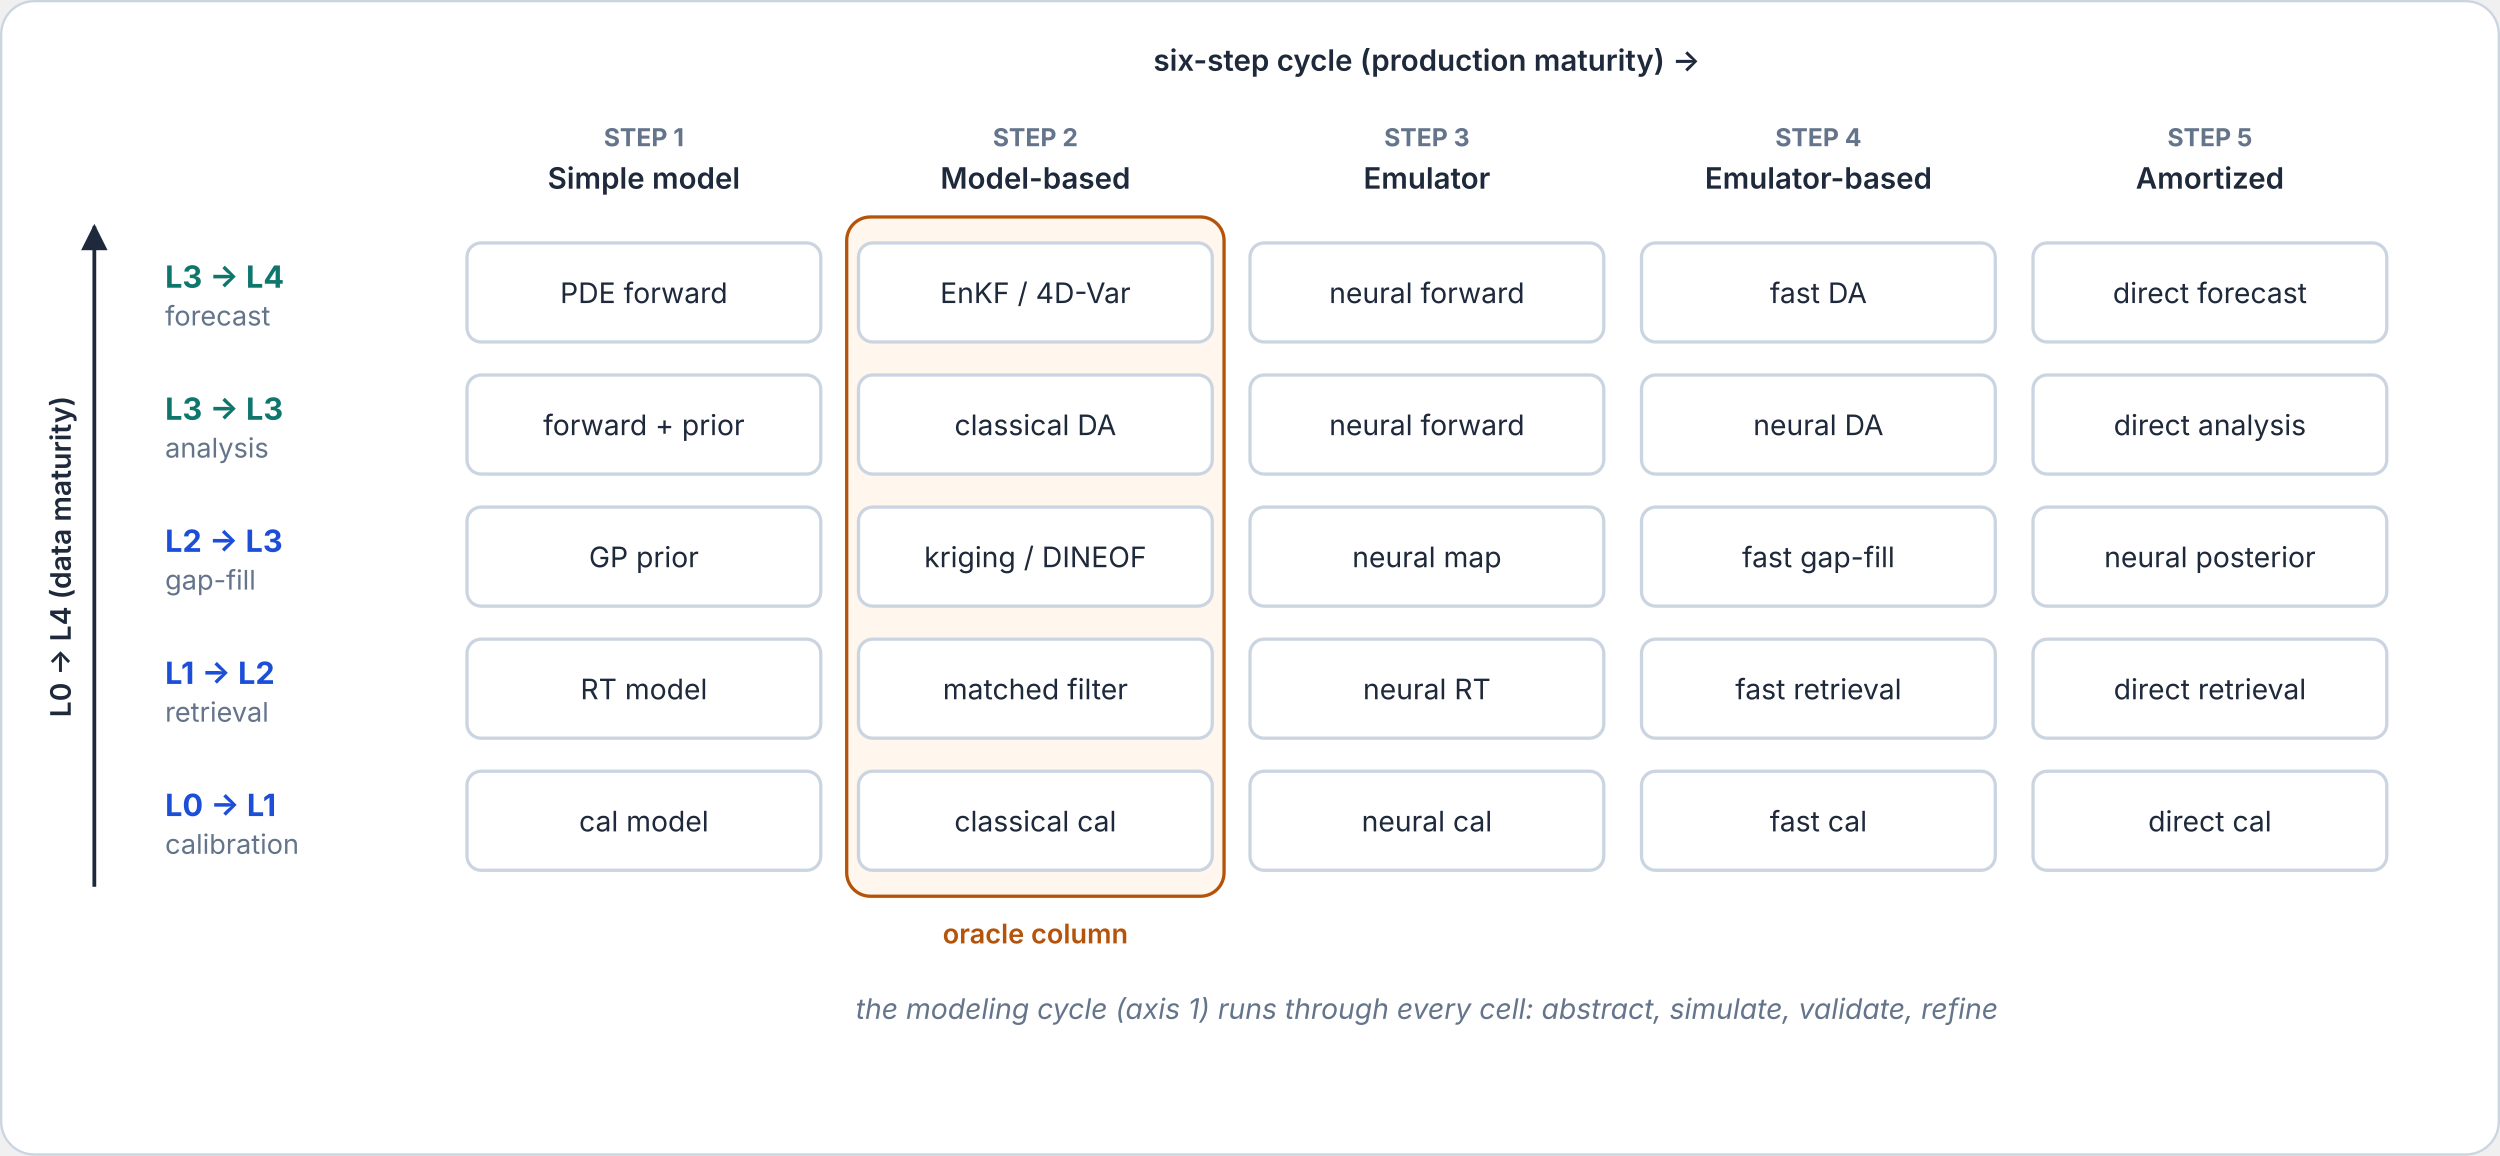
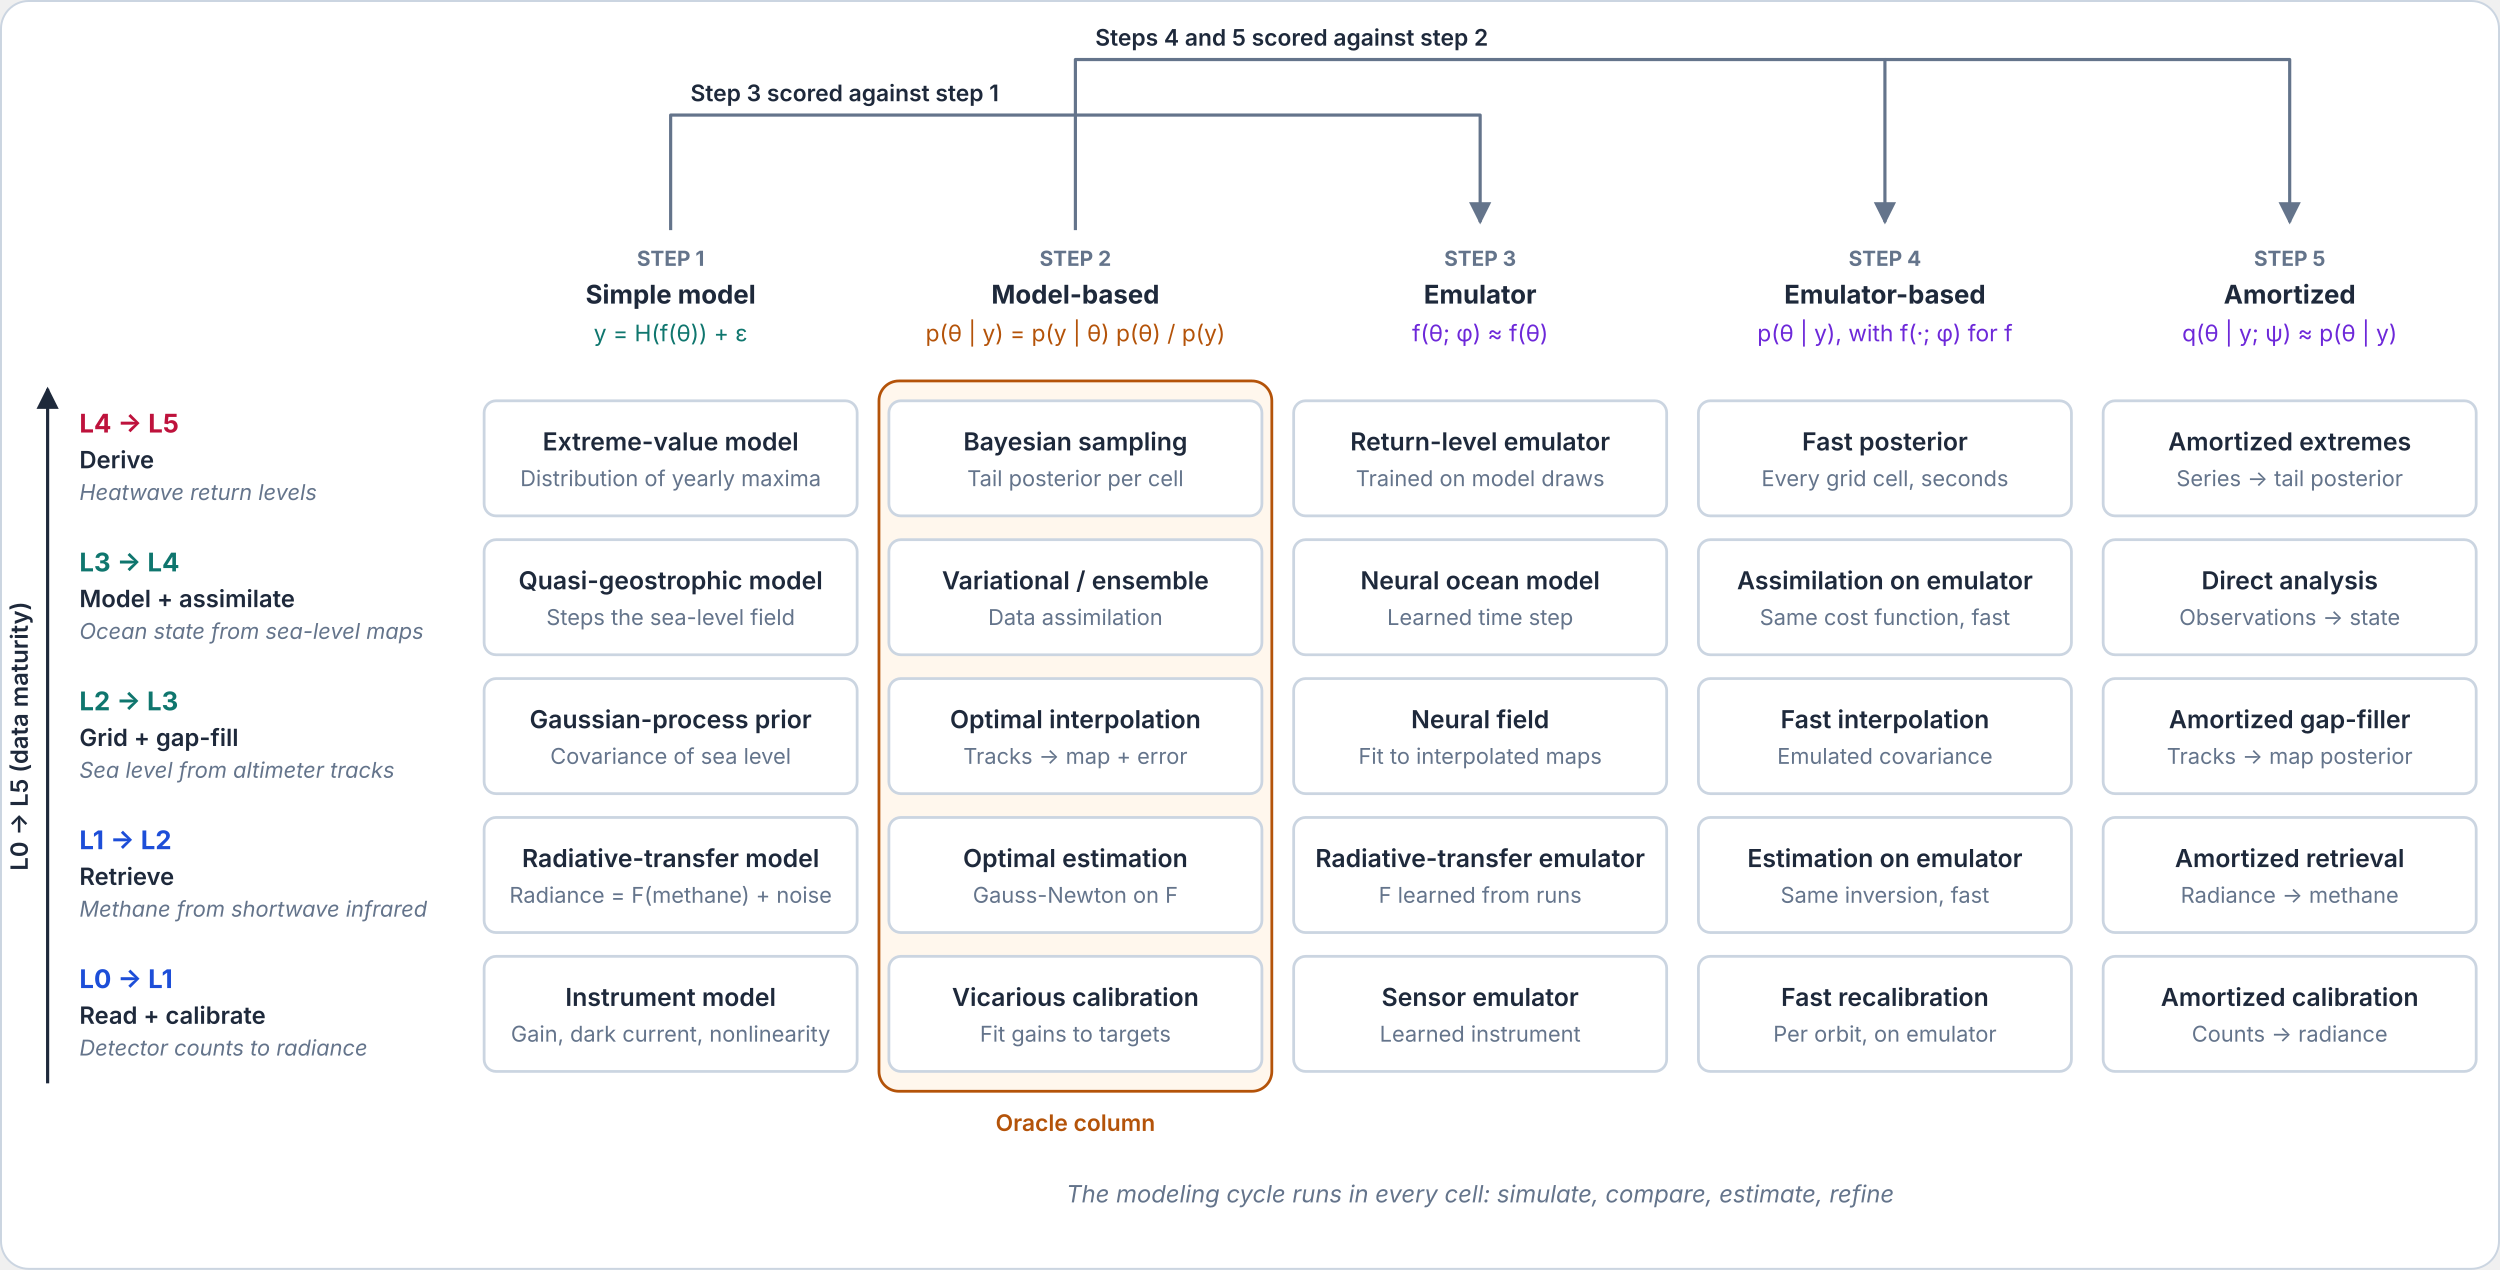
- <svg xmlns="http://www.w3.org/2000/svg" viewBox="0 0 1060 490" width="1060" height="490" role="img" aria-label="The axes as a matrix: each L0 to L4 transition (rows) crossed with the six-step cycle (columns) is a concrete, benchmarkable method; step 2 is the oracle column." font-family="Inter, 'Helvetica Neue', Arial, 'DejaVu Sans', sans-serif">
+ <svg xmlns="http://www.w3.org/2000/svg" viewBox="0 0 1260 640" width="1260" height="640" role="img" aria-label="The axes as a matrix: each lifecycle step from L0 to L5 (rows, each with a running example) crossed with the six-step cycle (columns) is a concrete, benchmarkable method. Step 2 is the oracle column; step 3 is scored against step 1, and steps 4 and 5 against step 2." font-family="Inter, 'Helvetica Neue', Arial, 'DejaVu Sans', sans-serif">
  <defs>
    <marker id="m1e293b" viewBox="0 0 10 10" refX="9" refY="5" markerWidth="7" markerHeight="7" orient="auto-start-reverse">
      <path d="M0,0 L10,5 L0,10 z" fill="#1e293b" />
    </marker>
+     <marker id="m64748b" viewBox="0 0 10 10" refX="9" refY="5" markerWidth="7" markerHeight="7" orient="auto-start-reverse">
+       <path d="M0,0 L10,5 L0,10 z" fill="#64748b" />
+     </marker>
  </defs>
-   <rect x="0.5" y="0.5" width="1059" height="489" rx="14" fill="#ffffff" stroke="#cbd5e1" />
-   <text x="605.0" y="30.0" font-size="12.5" fill="#1e293b" text-anchor="middle" font-weight="600">six-step cycle  (production maturity)  →</text>
-   <text x="273.0" y="62.0" font-size="10.5" fill="#64748b" text-anchor="middle" font-weight="700">STEP 1</text>
-   <text x="273.0" y="80.0" font-size="12.5" fill="#1e293b" text-anchor="middle" font-weight="600">Simple model</text>
-   <text x="439.0" y="62.0" font-size="10.5" fill="#64748b" text-anchor="middle" font-weight="700">STEP 2</text>
-   <text x="439.0" y="80.0" font-size="12.5" fill="#1e293b" text-anchor="middle" font-weight="600">Model-based</text>
-   <text x="605.0" y="62.0" font-size="10.5" fill="#64748b" text-anchor="middle" font-weight="700">STEP 3</text>
-   <text x="605.0" y="80.0" font-size="12.5" fill="#1e293b" text-anchor="middle" font-weight="600">Emulator</text>
-   <text x="771.0" y="62.0" font-size="10.5" fill="#64748b" text-anchor="middle" font-weight="700">STEP 4</text>
-   <text x="771.0" y="80.0" font-size="12.5" fill="#1e293b" text-anchor="middle" font-weight="600">Emulator-based</text>
-   <text x="937.0" y="62.0" font-size="10.5" fill="#64748b" text-anchor="middle" font-weight="700">STEP 5</text>
-   <text x="937.0" y="80.0" font-size="12.5" fill="#1e293b" text-anchor="middle" font-weight="600">Amortized</text>
-   <rect x="359.0" y="92.0" width="160.0" height="288.0" rx="10" fill="#fff7ed" stroke="#b45309" stroke-width="1.4" />
-   <text x="439.0" y="400.0" font-size="11.5" fill="#b45309" text-anchor="middle" font-weight="600">oracle column</text>
-   <text x="70.0" y="122.0" font-size="13" fill="#0f766e" text-anchor="start" font-weight="700">L3 → L4</text>
-   <text x="70.0" y="138.0" font-size="11.5" fill="#64748b" text-anchor="start" font-weight="400">forecast</text>
-   <rect x="198.0" y="103.0" width="150.0" height="42.0" rx="6" fill="#ffffff" stroke="#cbd5e1" stroke-width="1.4" />
-   <text x="273.0" y="128.5" font-size="12" fill="#1e293b" text-anchor="middle" font-weight="400">PDE forward</text>
-   <rect x="364.0" y="103.0" width="150.0" height="42.0" rx="6" fill="#ffffff" stroke="#cbd5e1" stroke-width="1.4" />
-   <text x="439.0" y="128.5" font-size="12" fill="#1e293b" text-anchor="middle" font-weight="400">EnKF / 4D-Var</text>
-   <rect x="530.0" y="103.0" width="150.0" height="42.0" rx="6" fill="#ffffff" stroke="#cbd5e1" stroke-width="1.4" />
-   <text x="605.0" y="128.5" font-size="12" fill="#1e293b" text-anchor="middle" font-weight="400">neural forward</text>
-   <rect x="696.0" y="103.0" width="150.0" height="42.0" rx="6" fill="#ffffff" stroke="#cbd5e1" stroke-width="1.4" />
-   <text x="771.0" y="128.5" font-size="12" fill="#1e293b" text-anchor="middle" font-weight="400">fast DA</text>
-   <rect x="862.0" y="103.0" width="150.0" height="42.0" rx="6" fill="#ffffff" stroke="#cbd5e1" stroke-width="1.4" />
-   <text x="937.0" y="128.5" font-size="12" fill="#1e293b" text-anchor="middle" font-weight="400">direct forecast</text>
-   <text x="70.0" y="178.0" font-size="13" fill="#0f766e" text-anchor="start" font-weight="700">L3 → L3</text>
-   <text x="70.0" y="194.0" font-size="11.5" fill="#64748b" text-anchor="start" font-weight="400">analysis</text>
-   <rect x="198.0" y="159.0" width="150.0" height="42.0" rx="6" fill="#ffffff" stroke="#cbd5e1" stroke-width="1.4" />
-   <text x="273.0" y="184.5" font-size="12" fill="#1e293b" text-anchor="middle" font-weight="400">forward + prior</text>
-   <rect x="364.0" y="159.0" width="150.0" height="42.0" rx="6" fill="#ffffff" stroke="#cbd5e1" stroke-width="1.4" />
-   <text x="439.0" y="184.5" font-size="12" fill="#1e293b" text-anchor="middle" font-weight="400">classical DA</text>
-   <rect x="530.0" y="159.0" width="150.0" height="42.0" rx="6" fill="#ffffff" stroke="#cbd5e1" stroke-width="1.4" />
-   <text x="605.0" y="184.5" font-size="12" fill="#1e293b" text-anchor="middle" font-weight="400">neural forward</text>
-   <rect x="696.0" y="159.0" width="150.0" height="42.0" rx="6" fill="#ffffff" stroke="#cbd5e1" stroke-width="1.4" />
-   <text x="771.0" y="184.5" font-size="12" fill="#1e293b" text-anchor="middle" font-weight="400">neural DA</text>
-   <rect x="862.0" y="159.0" width="150.0" height="42.0" rx="6" fill="#ffffff" stroke="#cbd5e1" stroke-width="1.4" />
-   <text x="937.0" y="184.5" font-size="12" fill="#1e293b" text-anchor="middle" font-weight="400">direct analysis</text>
-   <text x="70.0" y="234.0" font-size="13" fill="#1d4ed8" text-anchor="start" font-weight="700">L2 → L3</text>
-   <text x="70.0" y="250.0" font-size="11.5" fill="#64748b" text-anchor="start" font-weight="400">gap-fill</text>
-   <rect x="198.0" y="215.0" width="150.0" height="42.0" rx="6" fill="#ffffff" stroke="#cbd5e1" stroke-width="1.4" />
-   <text x="273.0" y="240.5" font-size="12" fill="#1e293b" text-anchor="middle" font-weight="400">GP prior</text>
-   <rect x="364.0" y="215.0" width="150.0" height="42.0" rx="6" fill="#ffffff" stroke="#cbd5e1" stroke-width="1.4" />
-   <text x="439.0" y="240.5" font-size="12" fill="#1e293b" text-anchor="middle" font-weight="400">kriging / DINEOF</text>
-   <rect x="530.0" y="215.0" width="150.0" height="42.0" rx="6" fill="#ffffff" stroke="#cbd5e1" stroke-width="1.4" />
-   <text x="605.0" y="240.5" font-size="12" fill="#1e293b" text-anchor="middle" font-weight="400">neural map</text>
-   <rect x="696.0" y="215.0" width="150.0" height="42.0" rx="6" fill="#ffffff" stroke="#cbd5e1" stroke-width="1.4" />
-   <text x="771.0" y="240.5" font-size="12" fill="#1e293b" text-anchor="middle" font-weight="400">fast gap-fill</text>
-   <rect x="862.0" y="215.0" width="150.0" height="42.0" rx="6" fill="#ffffff" stroke="#cbd5e1" stroke-width="1.4" />
-   <text x="937.0" y="240.5" font-size="12" fill="#1e293b" text-anchor="middle" font-weight="400">neural posterior</text>
-   <text x="70.0" y="290.0" font-size="13" fill="#1d4ed8" text-anchor="start" font-weight="700">L1 → L2</text>
-   <text x="70.0" y="306.0" font-size="11.5" fill="#64748b" text-anchor="start" font-weight="400">retrieval</text>
-   <rect x="198.0" y="271.0" width="150.0" height="42.0" rx="6" fill="#ffffff" stroke="#cbd5e1" stroke-width="1.4" />
-   <text x="273.0" y="296.5" font-size="12" fill="#1e293b" text-anchor="middle" font-weight="400">RT model</text>
-   <rect x="364.0" y="271.0" width="150.0" height="42.0" rx="6" fill="#ffffff" stroke="#cbd5e1" stroke-width="1.4" />
-   <text x="439.0" y="296.5" font-size="12" fill="#1e293b" text-anchor="middle" font-weight="400">matched filter</text>
-   <rect x="530.0" y="271.0" width="150.0" height="42.0" rx="6" fill="#ffffff" stroke="#cbd5e1" stroke-width="1.4" />
-   <text x="605.0" y="296.5" font-size="12" fill="#1e293b" text-anchor="middle" font-weight="400">neural RT</text>
-   <rect x="696.0" y="271.0" width="150.0" height="42.0" rx="6" fill="#ffffff" stroke="#cbd5e1" stroke-width="1.4" />
-   <text x="771.0" y="296.5" font-size="12" fill="#1e293b" text-anchor="middle" font-weight="400">fast retrieval</text>
-   <rect x="862.0" y="271.0" width="150.0" height="42.0" rx="6" fill="#ffffff" stroke="#cbd5e1" stroke-width="1.4" />
-   <text x="937.0" y="296.5" font-size="12" fill="#1e293b" text-anchor="middle" font-weight="400">direct retrieval</text>
-   <text x="70.0" y="346.0" font-size="13" fill="#1d4ed8" text-anchor="start" font-weight="700">L0 → L1</text>
-   <text x="70.0" y="362.0" font-size="11.5" fill="#64748b" text-anchor="start" font-weight="400">calibration</text>
-   <rect x="198.0" y="327.0" width="150.0" height="42.0" rx="6" fill="#ffffff" stroke="#cbd5e1" stroke-width="1.4" />
-   <text x="273.0" y="352.5" font-size="12" fill="#1e293b" text-anchor="middle" font-weight="400">cal model</text>
-   <rect x="364.0" y="327.0" width="150.0" height="42.0" rx="6" fill="#ffffff" stroke="#cbd5e1" stroke-width="1.4" />
-   <text x="439.0" y="352.5" font-size="12" fill="#1e293b" text-anchor="middle" font-weight="400">classical cal</text>
-   <rect x="530.0" y="327.0" width="150.0" height="42.0" rx="6" fill="#ffffff" stroke="#cbd5e1" stroke-width="1.4" />
-   <text x="605.0" y="352.5" font-size="12" fill="#1e293b" text-anchor="middle" font-weight="400">neural cal</text>
-   <rect x="696.0" y="327.0" width="150.0" height="42.0" rx="6" fill="#ffffff" stroke="#cbd5e1" stroke-width="1.4" />
-   <text x="771.0" y="352.5" font-size="12" fill="#1e293b" text-anchor="middle" font-weight="400">fast cal</text>
-   <rect x="862.0" y="327.0" width="150.0" height="42.0" rx="6" fill="#ffffff" stroke="#cbd5e1" stroke-width="1.4" />
-   <text x="937.0" y="352.5" font-size="12" fill="#1e293b" text-anchor="middle" font-weight="400">direct cal</text>
-   <path d="M40.0,376.0 L40.0,96.0" fill="none" stroke="#1e293b" stroke-width="1.6" stroke-linejoin="round" marker-end="url(#m1e293b)" />
-   <text transform="rotate(-90 30 236.0)" x="30.0" y="236.0" font-size="12" fill="#1e293b" text-anchor="middle" font-weight="600">L0 → L4  (data maturity)</text>
-   <text x="605.0" y="432.0" font-size="12" fill="#64748b" text-anchor="middle" font-weight="400" font-style="italic">the modeling cycle (axis 1) runs through every cell: abstract, simulate, validate, refine</text>
+   <rect x="0.5" y="0.5" width="1259" height="639" rx="14" fill="#ffffff" stroke="#cbd5e1" />
+   <path d="M338.0,116.0 L338.0,58.0 L746.0,58.0 L746.0,112.0" fill="none" stroke="#64748b" stroke-width="1.6" stroke-linejoin="round" marker-end="url(#m64748b)" />
+   <text x="348.0" y="51.0" font-size="11.5" fill="#1e293b" text-anchor="start" font-weight="600">Step 3 scored against step 1</text>
+   <path d="M542.0,116.0 L542.0,30.0 L950.0,30.0 L950.0,112.0" fill="none" stroke="#64748b" stroke-width="1.6" stroke-linejoin="round" marker-end="url(#m64748b)" />
+   <path d="M950.0,30.0 L1154.0,30.0 L1154.0,112.0" fill="none" stroke="#64748b" stroke-width="1.6" stroke-linejoin="round" marker-end="url(#m64748b)" />
+   <text x="552.0" y="23.0" font-size="11.5" fill="#1e293b" text-anchor="start" font-weight="600">Steps 4 and 5 scored against step 2</text>
+   <text x="338.0" y="134.0" font-size="10.5" fill="#64748b" text-anchor="middle" font-weight="700">STEP 1</text>
+   <text x="338.0" y="153.0" font-size="13" fill="#1e293b" text-anchor="middle" font-weight="700">Simple model</text>
+   <text x="338.0" y="172.0" font-size="11.5" fill="#0f766e" text-anchor="middle" font-weight="400">y = H(f(θ)) + ε</text>
+   <text x="542.0" y="134.0" font-size="10.5" fill="#64748b" text-anchor="middle" font-weight="700">STEP 2</text>
+   <text x="542.0" y="153.0" font-size="13" fill="#1e293b" text-anchor="middle" font-weight="700">Model-based</text>
+   <text x="542.0" y="172.0" font-size="11.5" fill="#b45309" text-anchor="middle" font-weight="400">p(θ | y) = p(y | θ) p(θ) / p(y)</text>
+   <text x="746.0" y="134.0" font-size="10.5" fill="#64748b" text-anchor="middle" font-weight="700">STEP 3</text>
+   <text x="746.0" y="153.0" font-size="13" fill="#1e293b" text-anchor="middle" font-weight="700">Emulator</text>
+   <text x="746.0" y="172.0" font-size="11.5" fill="#6d28d9" text-anchor="middle" font-weight="400">f(θ; φ) ≈ f(θ)</text>
+   <text x="950.0" y="134.0" font-size="10.5" fill="#64748b" text-anchor="middle" font-weight="700">STEP 4</text>
+   <text x="950.0" y="153.0" font-size="13" fill="#1e293b" text-anchor="middle" font-weight="700">Emulator-based</text>
+   <text x="950.0" y="172.0" font-size="11.5" fill="#6d28d9" text-anchor="middle" font-weight="400">p(θ | y), with f(·; φ) for f</text>
+   <text x="1154.0" y="134.0" font-size="10.5" fill="#64748b" text-anchor="middle" font-weight="700">STEP 5</text>
+   <text x="1154.0" y="153.0" font-size="13" fill="#1e293b" text-anchor="middle" font-weight="700">Amortized</text>
+   <text x="1154.0" y="172.0" font-size="11.5" fill="#6d28d9" text-anchor="middle" font-weight="400">q(θ | y; ψ) ≈ p(θ | y)</text>
+   <rect x="443.0" y="192.0" width="198.0" height="358.0" rx="10" fill="#fff7ed" stroke="#b45309" stroke-width="1.4" />
+   <text x="542.0" y="570.0" font-size="11.5" fill="#b45309" text-anchor="middle" font-weight="600">Oracle column</text>
+   <text x="40.0" y="218.0" font-size="13" fill="#be123c" text-anchor="start" font-weight="700">L4 → L5</text>
+   <text x="40.0" y="236.0" font-size="12" fill="#1e293b" text-anchor="start" font-weight="600">Derive</text>
+   <text x="40.0" y="252.0" font-size="11" fill="#64748b" text-anchor="start" font-weight="400" font-style="italic">Heatwave return levels</text>
+   <rect x="244.0" y="202.0" width="188.0" height="58.0" rx="6" fill="#ffffff" stroke="#cbd5e1" stroke-width="1.4" />
+   <text x="338.0" y="227.0" font-size="12.5" fill="#1e293b" text-anchor="middle" font-weight="600">Extreme-value model</text>
+   <text x="338.0" y="245.0" font-size="11" fill="#64748b" text-anchor="middle" font-weight="400">Distribution of yearly maxima</text>
+   <rect x="448.0" y="202.0" width="188.0" height="58.0" rx="6" fill="#ffffff" stroke="#cbd5e1" stroke-width="1.4" />
+   <text x="542.0" y="227.0" font-size="12.5" fill="#1e293b" text-anchor="middle" font-weight="600">Bayesian sampling</text>
+   <text x="542.0" y="245.0" font-size="11" fill="#64748b" text-anchor="middle" font-weight="400">Tail posterior per cell</text>
+   <rect x="652.0" y="202.0" width="188.0" height="58.0" rx="6" fill="#ffffff" stroke="#cbd5e1" stroke-width="1.4" />
+   <text x="746.0" y="227.0" font-size="12.5" fill="#1e293b" text-anchor="middle" font-weight="600">Return-level emulator</text>
+   <text x="746.0" y="245.0" font-size="11" fill="#64748b" text-anchor="middle" font-weight="400">Trained on model draws</text>
+   <rect x="856.0" y="202.0" width="188.0" height="58.0" rx="6" fill="#ffffff" stroke="#cbd5e1" stroke-width="1.4" />
+   <text x="950.0" y="227.0" font-size="12.5" fill="#1e293b" text-anchor="middle" font-weight="600">Fast posterior</text>
+   <text x="950.0" y="245.0" font-size="11" fill="#64748b" text-anchor="middle" font-weight="400">Every grid cell, seconds</text>
+   <rect x="1060.0" y="202.0" width="188.0" height="58.0" rx="6" fill="#ffffff" stroke="#cbd5e1" stroke-width="1.4" />
+   <text x="1154.0" y="227.0" font-size="12.5" fill="#1e293b" text-anchor="middle" font-weight="600">Amortized extremes</text>
+   <text x="1154.0" y="245.0" font-size="11" fill="#64748b" text-anchor="middle" font-weight="400">Series → tail posterior</text>
+   <text x="40.0" y="288.0" font-size="13" fill="#0f766e" text-anchor="start" font-weight="700">L3 → L4</text>
+   <text x="40.0" y="306.0" font-size="12" fill="#1e293b" text-anchor="start" font-weight="600">Model + assimilate</text>
+   <text x="40.0" y="322.0" font-size="11" fill="#64748b" text-anchor="start" font-weight="400" font-style="italic">Ocean state from sea-level maps</text>
+   <rect x="244.0" y="272.0" width="188.0" height="58.0" rx="6" fill="#ffffff" stroke="#cbd5e1" stroke-width="1.4" />
+   <text x="338.0" y="297.0" font-size="12.5" fill="#1e293b" text-anchor="middle" font-weight="600">Quasi-geostrophic model</text>
+   <text x="338.0" y="315.0" font-size="11" fill="#64748b" text-anchor="middle" font-weight="400">Steps the sea-level field</text>
+   <rect x="448.0" y="272.0" width="188.0" height="58.0" rx="6" fill="#ffffff" stroke="#cbd5e1" stroke-width="1.4" />
+   <text x="542.0" y="297.0" font-size="12.5" fill="#1e293b" text-anchor="middle" font-weight="600">Variational / ensemble</text>
+   <text x="542.0" y="315.0" font-size="11" fill="#64748b" text-anchor="middle" font-weight="400">Data assimilation</text>
+   <rect x="652.0" y="272.0" width="188.0" height="58.0" rx="6" fill="#ffffff" stroke="#cbd5e1" stroke-width="1.4" />
+   <text x="746.0" y="297.0" font-size="12.5" fill="#1e293b" text-anchor="middle" font-weight="600">Neural ocean model</text>
+   <text x="746.0" y="315.0" font-size="11" fill="#64748b" text-anchor="middle" font-weight="400">Learned time step</text>
+   <rect x="856.0" y="272.0" width="188.0" height="58.0" rx="6" fill="#ffffff" stroke="#cbd5e1" stroke-width="1.4" />
+   <text x="950.0" y="297.0" font-size="12.5" fill="#1e293b" text-anchor="middle" font-weight="600">Assimilation on emulator</text>
+   <text x="950.0" y="315.0" font-size="11" fill="#64748b" text-anchor="middle" font-weight="400">Same cost function, fast</text>
+   <rect x="1060.0" y="272.0" width="188.0" height="58.0" rx="6" fill="#ffffff" stroke="#cbd5e1" stroke-width="1.4" />
+   <text x="1154.0" y="297.0" font-size="12.5" fill="#1e293b" text-anchor="middle" font-weight="600">Direct analysis</text>
+   <text x="1154.0" y="315.0" font-size="11" fill="#64748b" text-anchor="middle" font-weight="400">Observations → state</text>
+   <text x="40.0" y="358.0" font-size="13" fill="#0f766e" text-anchor="start" font-weight="700">L2 → L3</text>
+   <text x="40.0" y="376.0" font-size="12" fill="#1e293b" text-anchor="start" font-weight="600">Grid + gap-fill</text>
+   <text x="40.0" y="392.0" font-size="11" fill="#64748b" text-anchor="start" font-weight="400" font-style="italic">Sea level from altimeter tracks</text>
+   <rect x="244.0" y="342.0" width="188.0" height="58.0" rx="6" fill="#ffffff" stroke="#cbd5e1" stroke-width="1.4" />
+   <text x="338.0" y="367.0" font-size="12.5" fill="#1e293b" text-anchor="middle" font-weight="600">Gaussian-process prior</text>
+   <text x="338.0" y="385.0" font-size="11" fill="#64748b" text-anchor="middle" font-weight="400">Covariance of sea level</text>
+   <rect x="448.0" y="342.0" width="188.0" height="58.0" rx="6" fill="#ffffff" stroke="#cbd5e1" stroke-width="1.4" />
+   <text x="542.0" y="367.0" font-size="12.5" fill="#1e293b" text-anchor="middle" font-weight="600">Optimal interpolation</text>
+   <text x="542.0" y="385.0" font-size="11" fill="#64748b" text-anchor="middle" font-weight="400">Tracks → map + error</text>
+   <rect x="652.0" y="342.0" width="188.0" height="58.0" rx="6" fill="#ffffff" stroke="#cbd5e1" stroke-width="1.4" />
+   <text x="746.0" y="367.0" font-size="12.5" fill="#1e293b" text-anchor="middle" font-weight="600">Neural field</text>
+   <text x="746.0" y="385.0" font-size="11" fill="#64748b" text-anchor="middle" font-weight="400">Fit to interpolated maps</text>
+   <rect x="856.0" y="342.0" width="188.0" height="58.0" rx="6" fill="#ffffff" stroke="#cbd5e1" stroke-width="1.4" />
+   <text x="950.0" y="367.0" font-size="12.5" fill="#1e293b" text-anchor="middle" font-weight="600">Fast interpolation</text>
+   <text x="950.0" y="385.0" font-size="11" fill="#64748b" text-anchor="middle" font-weight="400">Emulated covariance</text>
+   <rect x="1060.0" y="342.0" width="188.0" height="58.0" rx="6" fill="#ffffff" stroke="#cbd5e1" stroke-width="1.4" />
+   <text x="1154.0" y="367.0" font-size="12.5" fill="#1e293b" text-anchor="middle" font-weight="600">Amortized gap-filler</text>
+   <text x="1154.0" y="385.0" font-size="11" fill="#64748b" text-anchor="middle" font-weight="400">Tracks → map posterior</text>
+   <text x="40.0" y="428.0" font-size="13" fill="#1d4ed8" text-anchor="start" font-weight="700">L1 → L2</text>
+   <text x="40.0" y="446.0" font-size="12" fill="#1e293b" text-anchor="start" font-weight="600">Retrieve</text>
+   <text x="40.0" y="462.0" font-size="11" fill="#64748b" text-anchor="start" font-weight="400" font-style="italic">Methane from shortwave infrared</text>
+   <rect x="244.0" y="412.0" width="188.0" height="58.0" rx="6" fill="#ffffff" stroke="#cbd5e1" stroke-width="1.4" />
+   <text x="338.0" y="437.0" font-size="12.5" fill="#1e293b" text-anchor="middle" font-weight="600">Radiative-transfer model</text>
+   <text x="338.0" y="455.0" font-size="11" fill="#64748b" text-anchor="middle" font-weight="400">Radiance = F(methane) + noise</text>
+   <rect x="448.0" y="412.0" width="188.0" height="58.0" rx="6" fill="#ffffff" stroke="#cbd5e1" stroke-width="1.4" />
+   <text x="542.0" y="437.0" font-size="12.5" fill="#1e293b" text-anchor="middle" font-weight="600">Optimal estimation</text>
+   <text x="542.0" y="455.0" font-size="11" fill="#64748b" text-anchor="middle" font-weight="400">Gauss-Newton on F</text>
+   <rect x="652.0" y="412.0" width="188.0" height="58.0" rx="6" fill="#ffffff" stroke="#cbd5e1" stroke-width="1.4" />
+   <text x="746.0" y="437.0" font-size="12.5" fill="#1e293b" text-anchor="middle" font-weight="600">Radiative-transfer emulator</text>
+   <text x="746.0" y="455.0" font-size="11" fill="#64748b" text-anchor="middle" font-weight="400">F learned from runs</text>
+   <rect x="856.0" y="412.0" width="188.0" height="58.0" rx="6" fill="#ffffff" stroke="#cbd5e1" stroke-width="1.4" />
+   <text x="950.0" y="437.0" font-size="12.5" fill="#1e293b" text-anchor="middle" font-weight="600">Estimation on emulator</text>
+   <text x="950.0" y="455.0" font-size="11" fill="#64748b" text-anchor="middle" font-weight="400">Same inversion, fast</text>
+   <rect x="1060.0" y="412.0" width="188.0" height="58.0" rx="6" fill="#ffffff" stroke="#cbd5e1" stroke-width="1.4" />
+   <text x="1154.0" y="437.0" font-size="12.5" fill="#1e293b" text-anchor="middle" font-weight="600">Amortized retrieval</text>
+   <text x="1154.0" y="455.0" font-size="11" fill="#64748b" text-anchor="middle" font-weight="400">Radiance → methane</text>
+   <text x="40.0" y="498.0" font-size="13" fill="#1d4ed8" text-anchor="start" font-weight="700">L0 → L1</text>
+   <text x="40.0" y="516.0" font-size="12" fill="#1e293b" text-anchor="start" font-weight="600">Read + calibrate</text>
+   <text x="40.0" y="532.0" font-size="11" fill="#64748b" text-anchor="start" font-weight="400" font-style="italic">Detector counts to radiance</text>
+   <rect x="244.0" y="482.0" width="188.0" height="58.0" rx="6" fill="#ffffff" stroke="#cbd5e1" stroke-width="1.4" />
+   <text x="338.0" y="507.0" font-size="12.5" fill="#1e293b" text-anchor="middle" font-weight="600">Instrument model</text>
+   <text x="338.0" y="525.0" font-size="11" fill="#64748b" text-anchor="middle" font-weight="400">Gain, dark current, nonlinearity</text>
+   <rect x="448.0" y="482.0" width="188.0" height="58.0" rx="6" fill="#ffffff" stroke="#cbd5e1" stroke-width="1.4" />
+   <text x="542.0" y="507.0" font-size="12.5" fill="#1e293b" text-anchor="middle" font-weight="600">Vicarious calibration</text>
+   <text x="542.0" y="525.0" font-size="11" fill="#64748b" text-anchor="middle" font-weight="400">Fit gains to targets</text>
+   <rect x="652.0" y="482.0" width="188.0" height="58.0" rx="6" fill="#ffffff" stroke="#cbd5e1" stroke-width="1.4" />
+   <text x="746.0" y="507.0" font-size="12.5" fill="#1e293b" text-anchor="middle" font-weight="600">Sensor emulator</text>
+   <text x="746.0" y="525.0" font-size="11" fill="#64748b" text-anchor="middle" font-weight="400">Learned instrument</text>
+   <rect x="856.0" y="482.0" width="188.0" height="58.0" rx="6" fill="#ffffff" stroke="#cbd5e1" stroke-width="1.4" />
+   <text x="950.0" y="507.0" font-size="12.5" fill="#1e293b" text-anchor="middle" font-weight="600">Fast recalibration</text>
+   <text x="950.0" y="525.0" font-size="11" fill="#64748b" text-anchor="middle" font-weight="400">Per orbit, on emulator</text>
+   <rect x="1060.0" y="482.0" width="188.0" height="58.0" rx="6" fill="#ffffff" stroke="#cbd5e1" stroke-width="1.4" />
+   <text x="1154.0" y="507.0" font-size="12.5" fill="#1e293b" text-anchor="middle" font-weight="600">Amortized calibration</text>
+   <text x="1154.0" y="525.0" font-size="11" fill="#64748b" text-anchor="middle" font-weight="400">Counts → radiance</text>
+   <path d="M24.0,546.0 L24.0,196.0" fill="none" stroke="#1e293b" stroke-width="1.6" stroke-linejoin="round" marker-end="url(#m1e293b)" />
+   <text transform="rotate(-90 14 371.0)" x="14.0" y="371.0" font-size="12" fill="#1e293b" text-anchor="middle" font-weight="600">L0 → L5  (data maturity)</text>
+   <text x="746.0" y="606.0" font-size="12" fill="#64748b" text-anchor="middle" font-weight="400" font-style="italic">The modeling cycle runs in every cell: simulate, compare, estimate, refine</text>
</svg>
